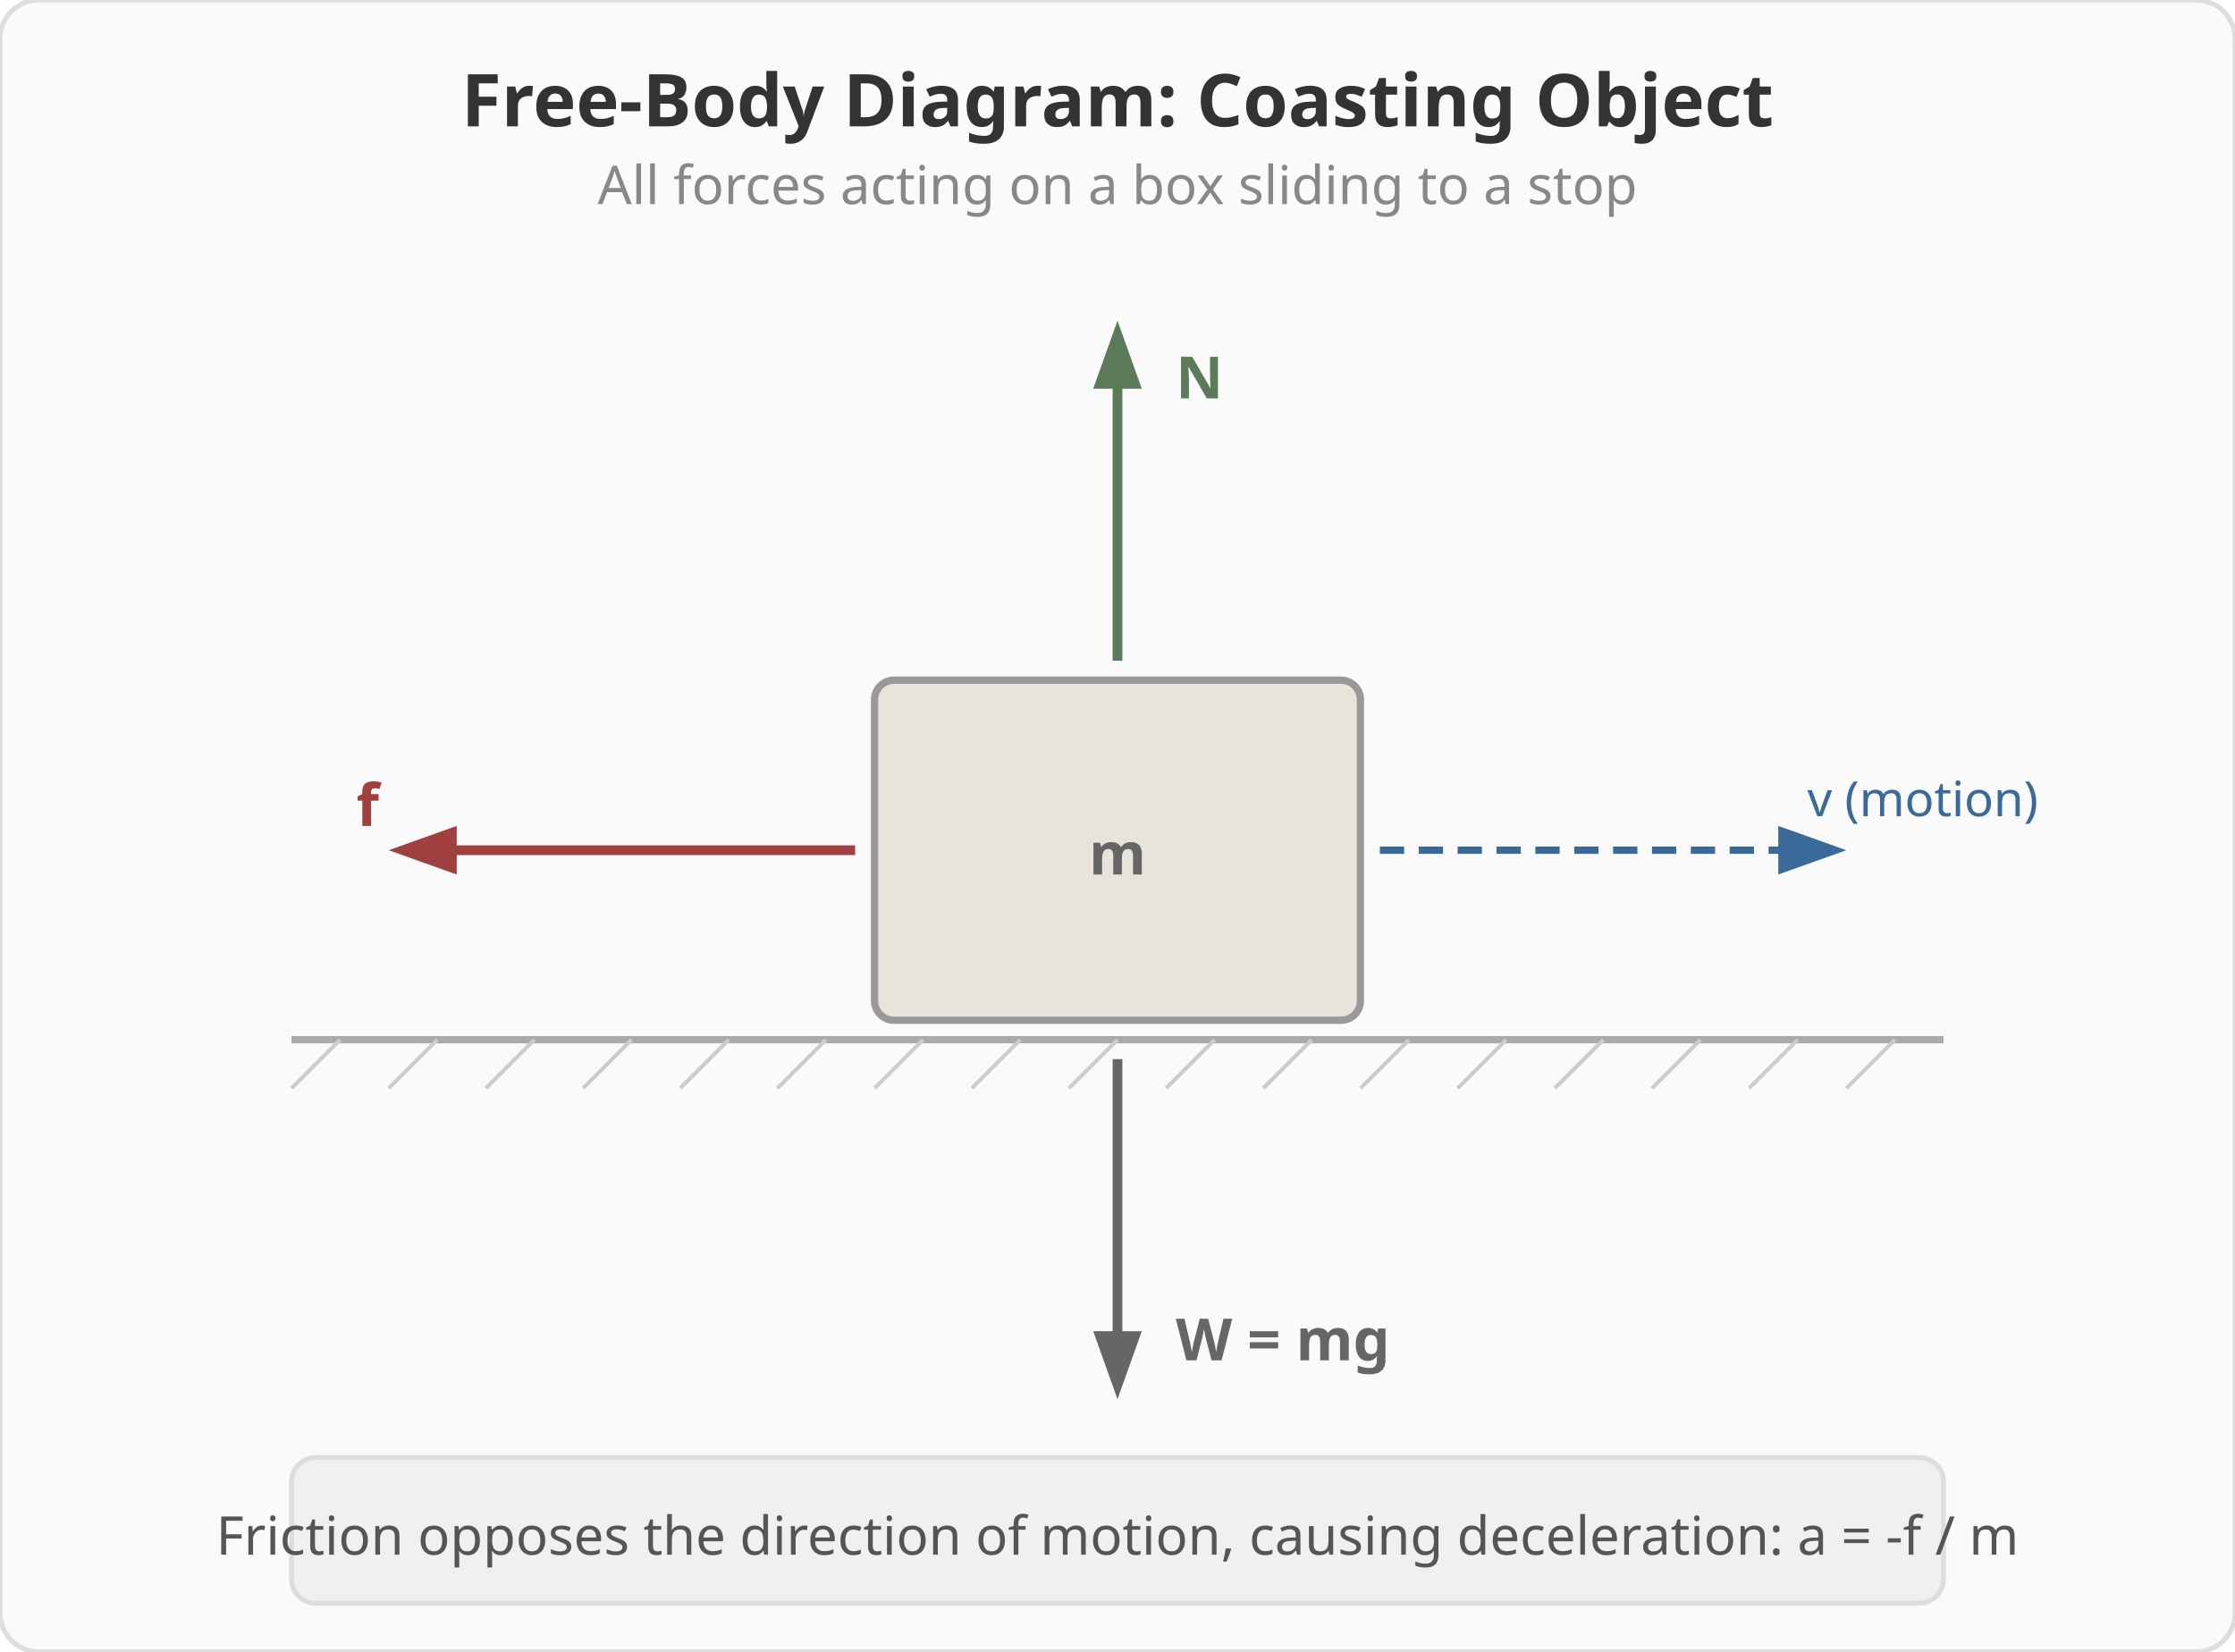
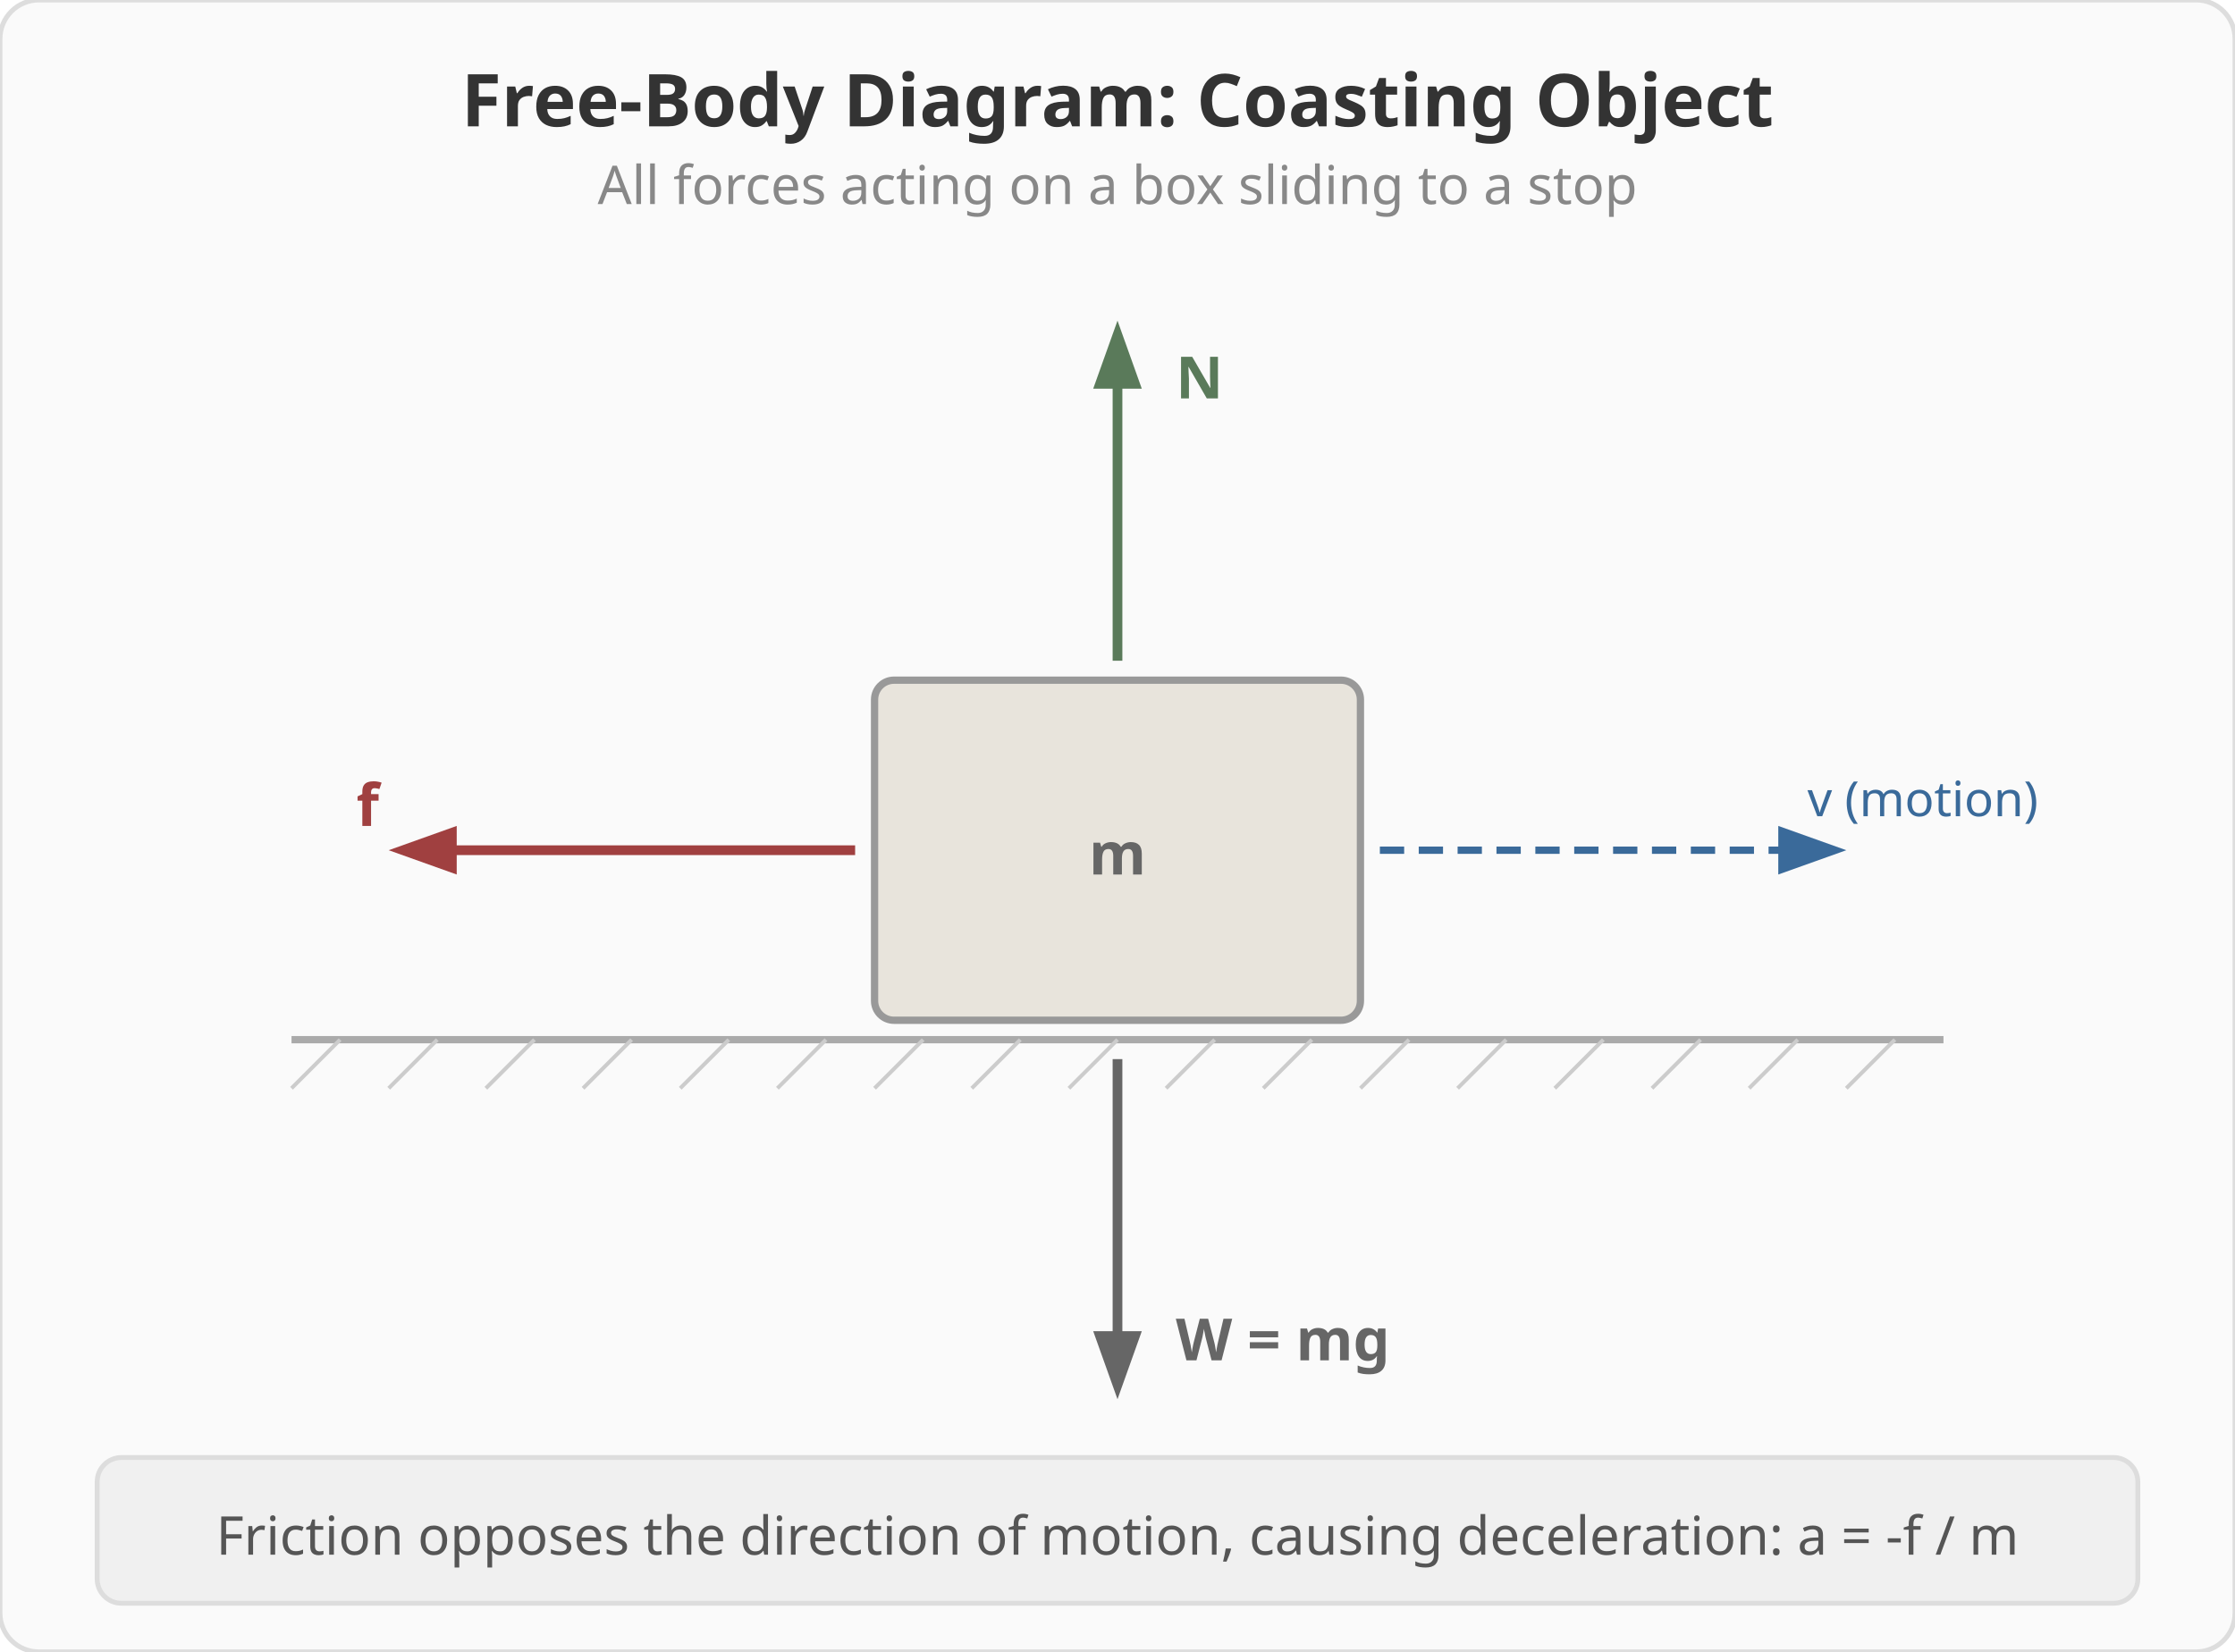
<svg xmlns="http://www.w3.org/2000/svg" viewBox="0 0 460 340" font-family="system-ui, sans-serif">
  <rect width="460" height="340" rx="8" fill="#fafafa" stroke="#ddd" stroke-width="1" />
  <text x="230" y="26" text-anchor="middle" font-size="15" font-weight="700" fill="#333">Free-Body Diagram: Coasting Object</text>
  <text x="230" y="42" text-anchor="middle" font-size="11" fill="#888">All forces acting on a box sliding to a stop</text>
  <rect x="180" y="140" width="100" height="70" rx="4" fill="#e8e4dc" stroke="#999" stroke-width="1.5" />
  <text x="230" y="180" text-anchor="middle" font-size="12" font-weight="600" fill="#666">m</text>
  <line x1="60" y1="214" x2="400" y2="214" stroke="#aaa" stroke-width="1.5" />
  <g stroke="#ccc" stroke-width="0.8">
    <line x1="70" y1="214" x2="60" y2="224" />
    <line x1="90" y1="214" x2="80" y2="224" />
    <line x1="110" y1="214" x2="100" y2="224" />
    <line x1="130" y1="214" x2="120" y2="224" />
    <line x1="150" y1="214" x2="140" y2="224" />
    <line x1="170" y1="214" x2="160" y2="224" />
    <line x1="190" y1="214" x2="180" y2="224" />
    <line x1="210" y1="214" x2="200" y2="224" />
    <line x1="230" y1="214" x2="220" y2="224" />
    <line x1="250" y1="214" x2="240" y2="224" />
    <line x1="270" y1="214" x2="260" y2="224" />
    <line x1="290" y1="214" x2="280" y2="224" />
    <line x1="310" y1="214" x2="300" y2="224" />
    <line x1="330" y1="214" x2="320" y2="224" />
    <line x1="350" y1="214" x2="340" y2="224" />
    <line x1="370" y1="214" x2="360" y2="224" />
    <line x1="390" y1="214" x2="380" y2="224" />
  </g>
  <line x1="230" y1="136" x2="230" y2="76" stroke="#5a7a5a" stroke-width="2" />
  <polygon points="225,80 230,66 235,80" fill="#5a7a5a" />
  <text x="242" y="82" font-size="12" font-weight="600" fill="#5a7a5a">N</text>
  <line x1="230" y1="218" x2="230" y2="278" stroke="#666" stroke-width="2" />
  <polygon points="225,274 230,288 235,274" fill="#666" />
  <text x="242" y="280" font-size="12" font-weight="600" fill="#666">W = mg</text>
  <line x1="176" y1="175" x2="90" y2="175" stroke="#a04040" stroke-width="2" />
  <polygon points="94,170 80,175 94,180" fill="#a04040" />
  <text x="78" y="170" text-anchor="end" font-size="12" font-weight="600" fill="#a04040">f</text>
  <line x1="284" y1="175" x2="370" y2="175" stroke="#3a6a9a" stroke-width="1.5" stroke-dasharray="5,3" />
  <polygon points="366,170 380,175 366,180" fill="#3a6a9a" />
  <text x="372" y="168" font-size="10" fill="#3a6a9a">v (motion)</text>
-   <rect x="60" y="300" width="340" height="30" rx="5" fill="#f0f0f0" stroke="#ddd" stroke-width="1" />
+   <rect x="20" y="300" width="420" height="30" rx="5" fill="#f0f0f0" stroke="#ddd" stroke-width="1" />
  <text x="230" y="320" text-anchor="middle" font-size="11" fill="#555">Friction opposes the direction of motion, causing deceleration: a = -f / m</text>
</svg>
